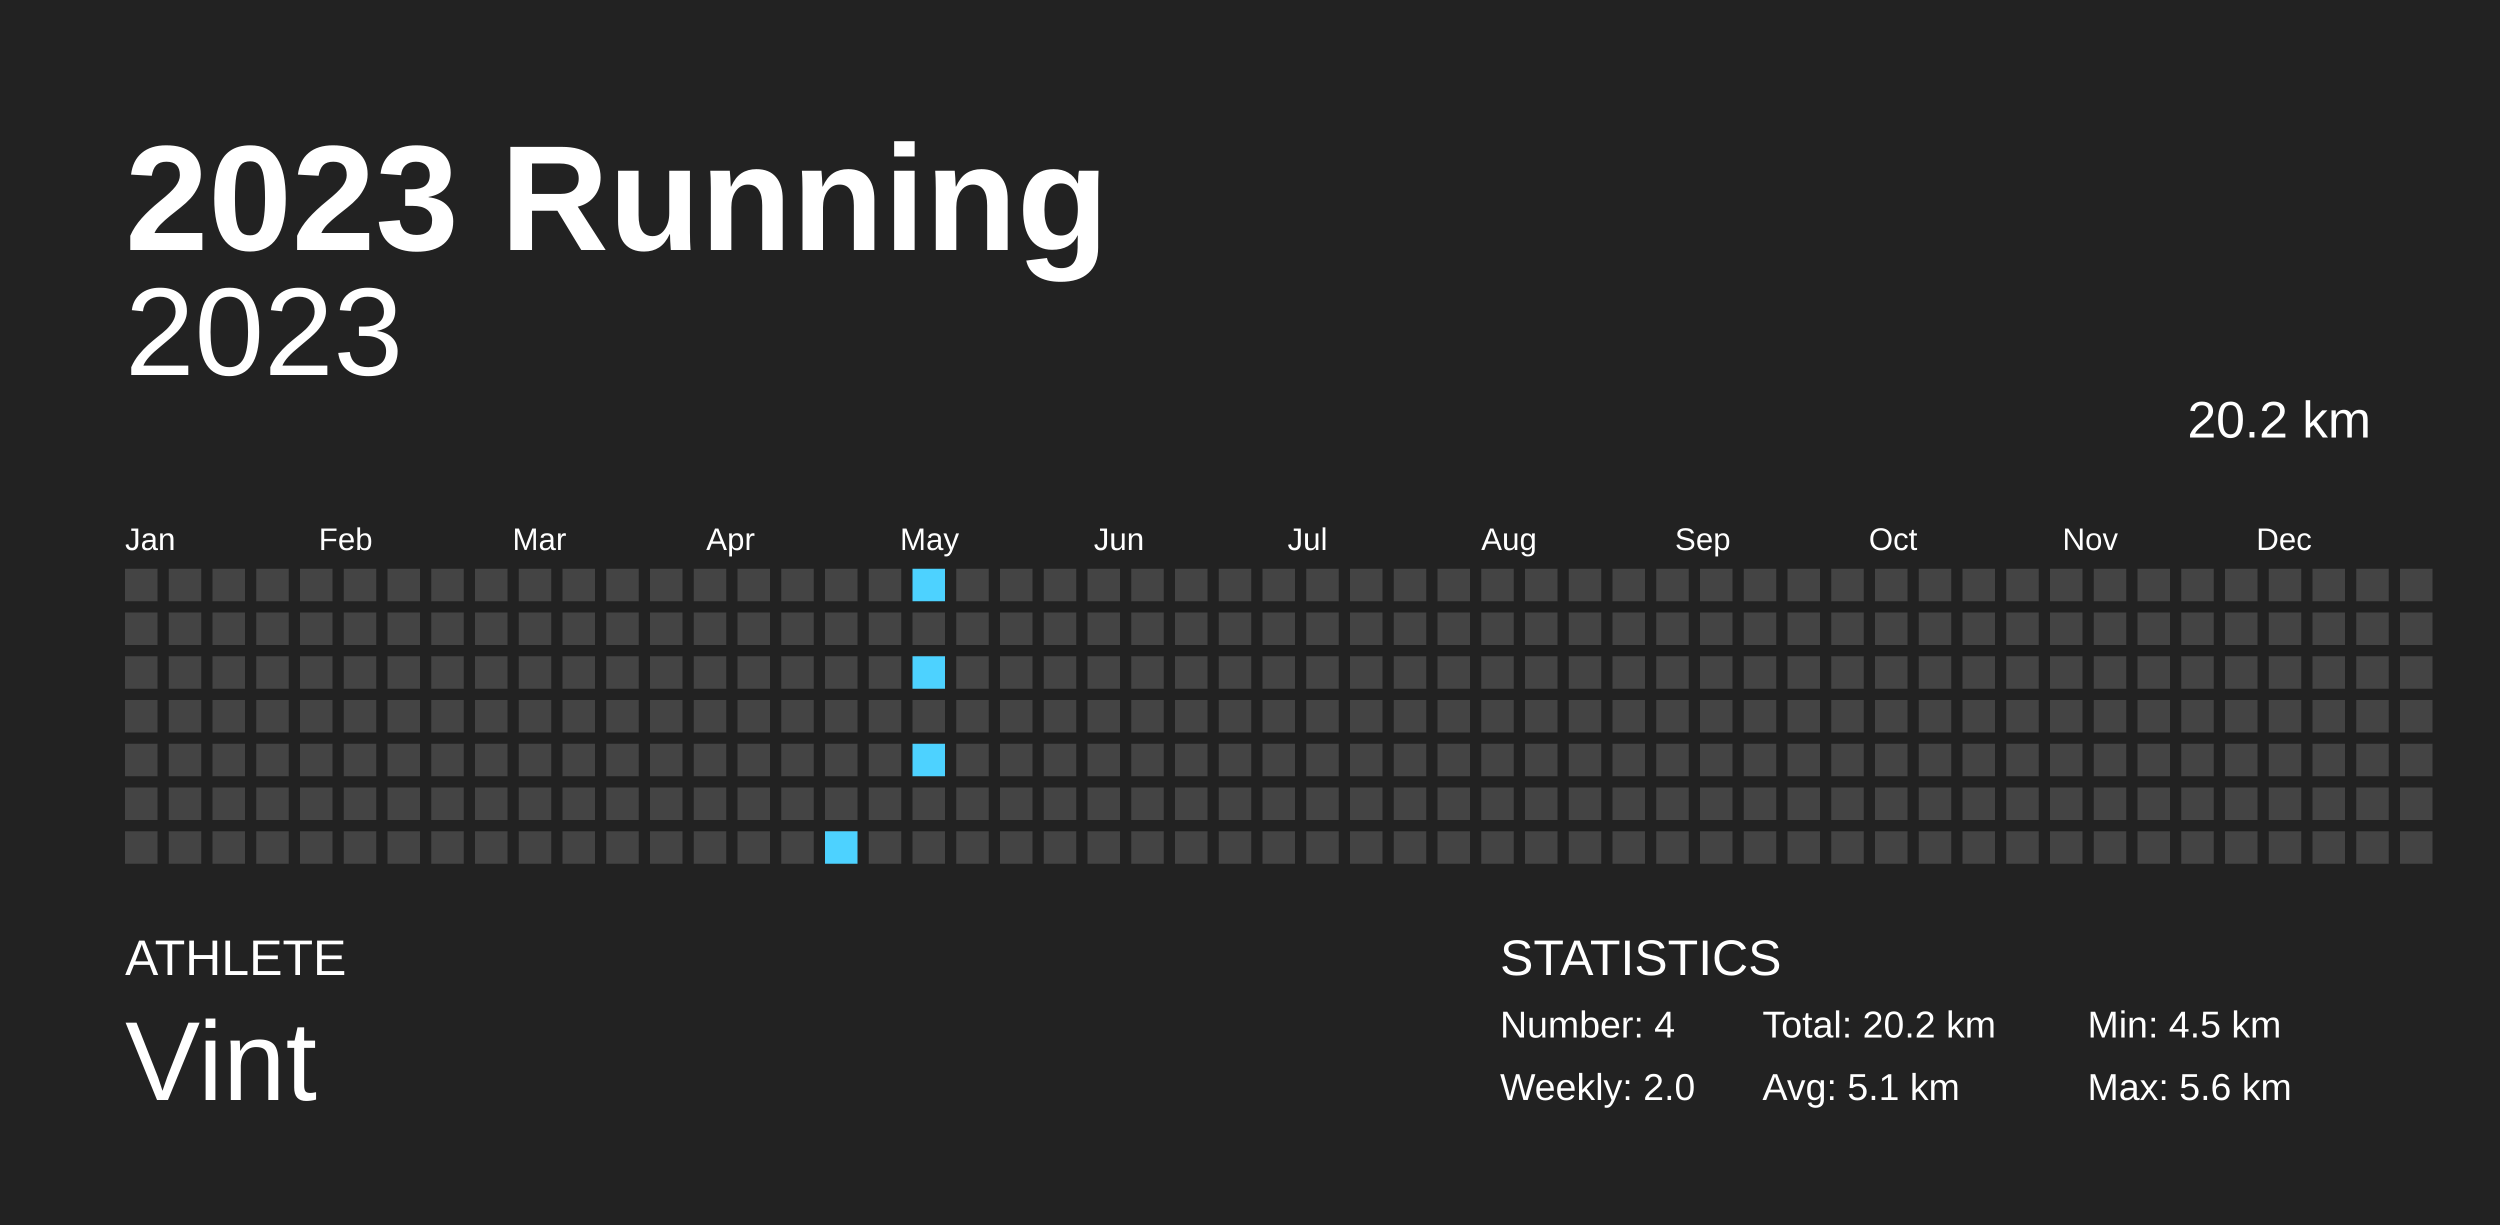
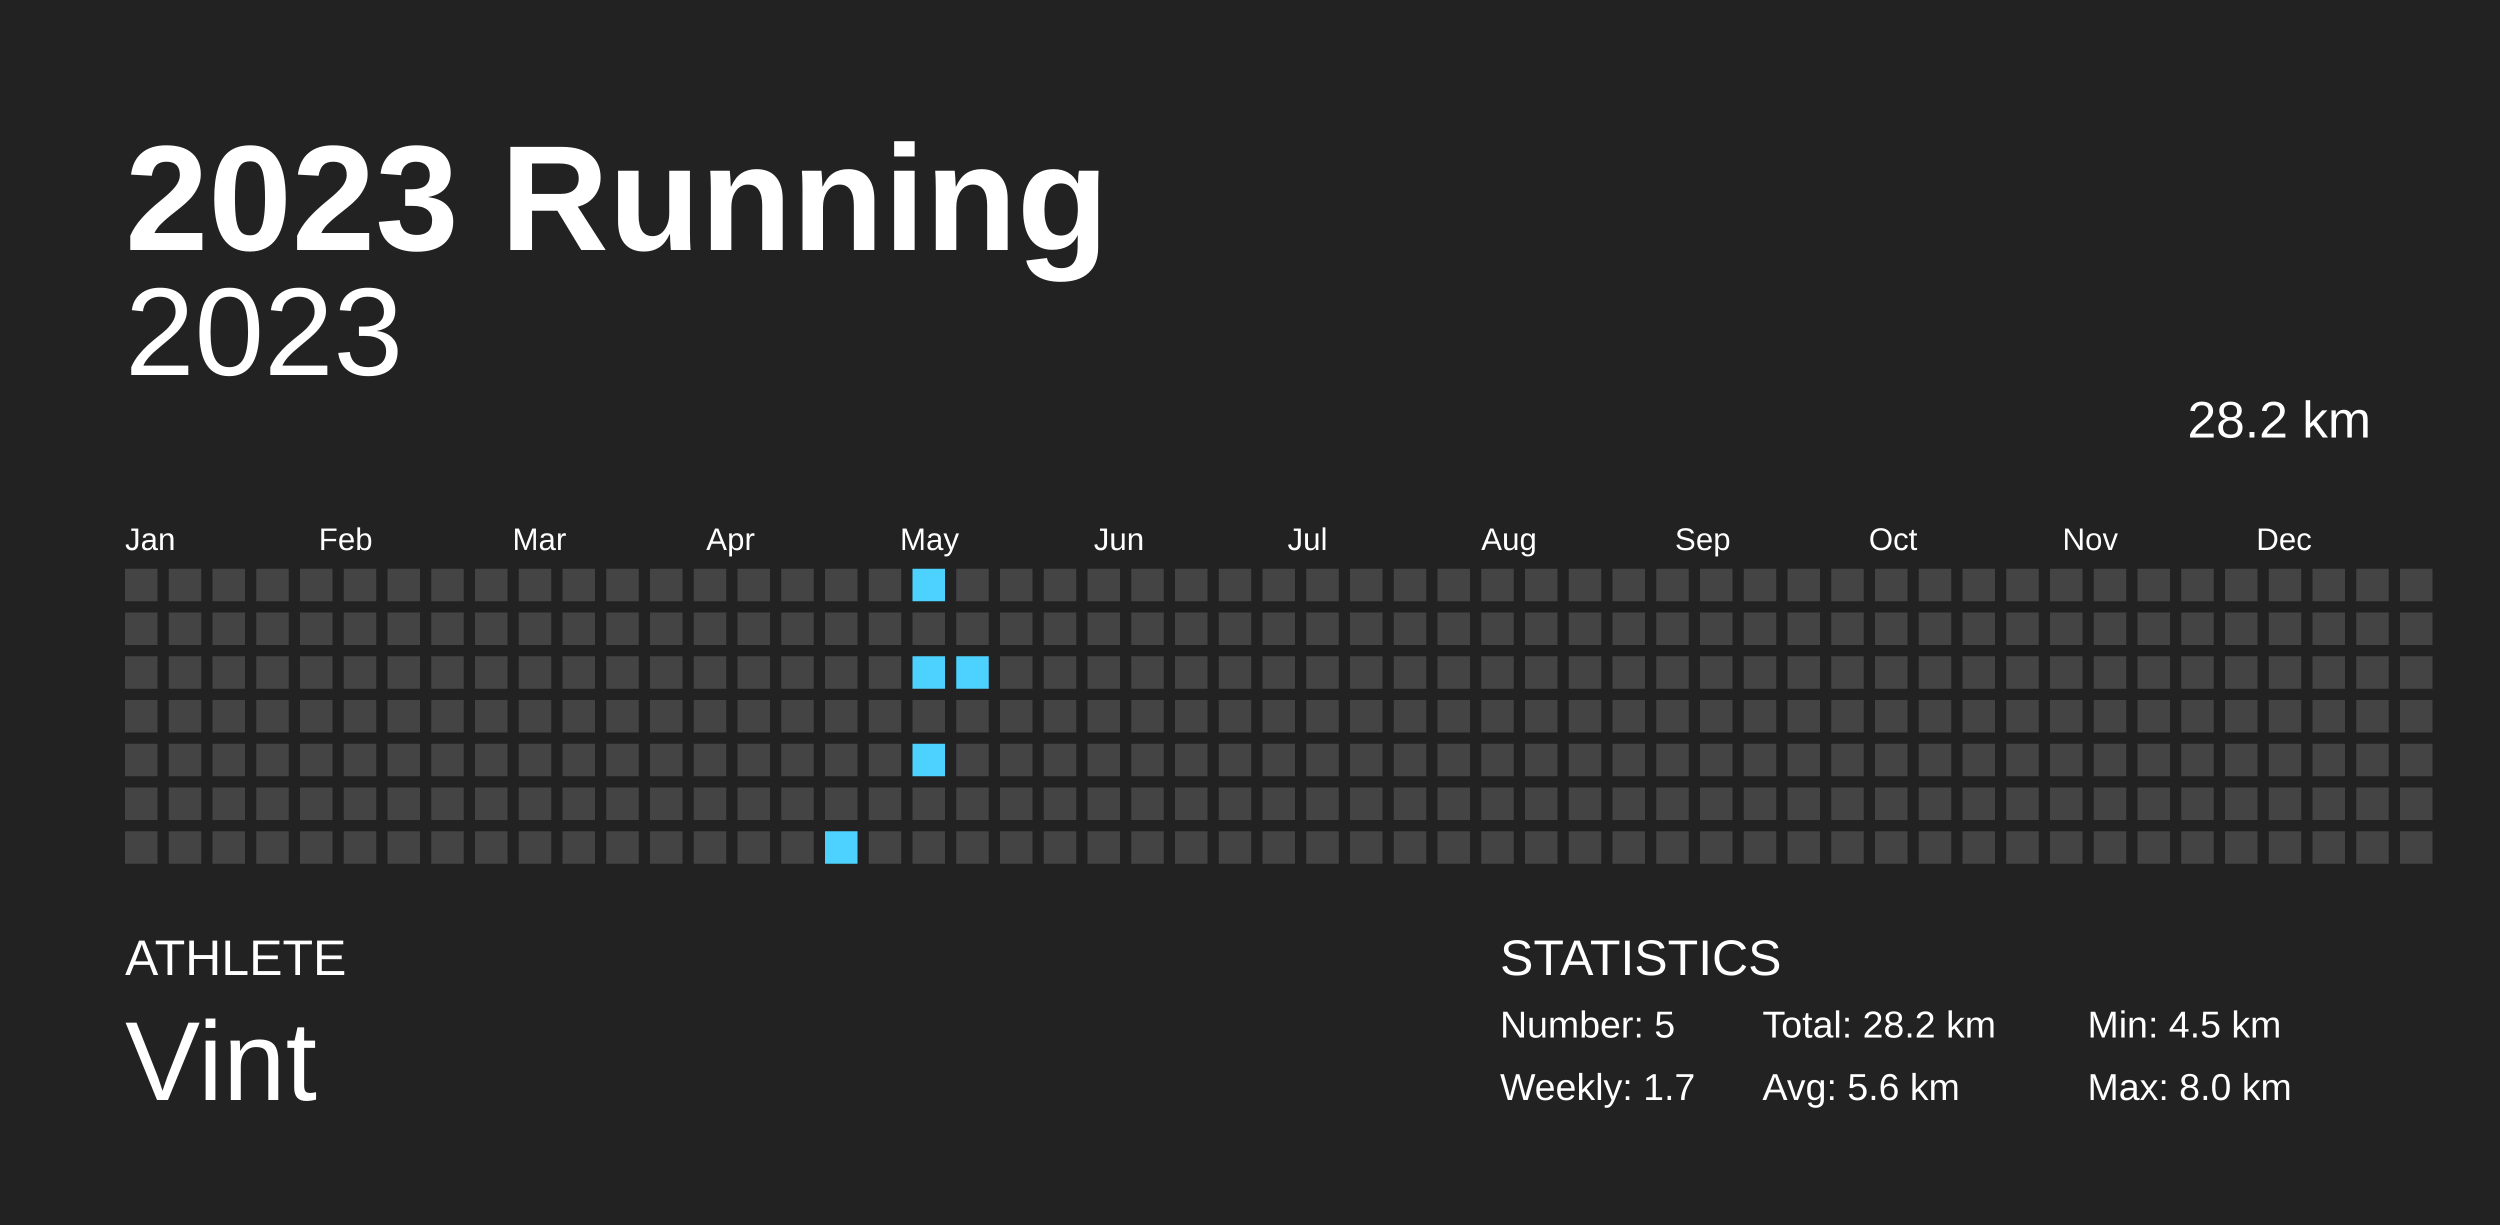
<svg xmlns="http://www.w3.org/2000/svg" baseProfile="full" height="98mm" version="1.1" viewBox="0,0,200,98" width="200mm">
  <defs />
  <rect fill="#222222" height="98" width="200" x="0" y="0" />
  <text fill="#FFFFFF" style="font-size:12px; font-family:Arial; font-weight:bold;" x="10" y="20">2023 Running</text>
  <text fill="#FFFFFF" style="font-size:4px; font-family:Arial" x="10" y="78">ATHLETE</text>
  <text fill="#FFFFFF" style="font-size:9px; font-family:Arial" x="10" y="88">Vint</text>
  <text fill="#FFFFFF" style="font-size:4px; font-family:Arial" x="120" y="78">STATISTICS</text>
-   <text fill="#FFFFFF" style="font-size:3px; font-family:Arial" x="120" y="83">Number: 4</text>
-   <text fill="#FFFFFF" style="font-size:3px; font-family:Arial" x="120" y="88">Weekly: 2.0</text>
-   <text fill="#FFFFFF" style="font-size:3px; font-family:Arial" x="141" y="83">Total: 20.2 km</text>
-   <text fill="#FFFFFF" style="font-size:3px; font-family:Arial" x="141" y="88">Avg: 5.1 km</text>
+   <text fill="#FFFFFF" style="font-size:3px; font-family:Arial" x="120" y="83">Number: 5</text>
+   <text fill="#FFFFFF" style="font-size:3px; font-family:Arial" x="120" y="88">Weekly: 1.7</text>
+   <text fill="#FFFFFF" style="font-size:3px; font-family:Arial" x="141" y="83">Total: 28.2 km</text>
+   <text fill="#FFFFFF" style="font-size:3px; font-family:Arial" x="141" y="88">Avg: 5.6 km</text>
  <text fill="#FFFFFF" style="font-size:3px; font-family:Arial" x="167" y="83">Min: 4.5 km</text>
-   <text fill="#FFFFFF" style="font-size:3px; font-family:Arial" x="167" y="88">Max: 5.6 km</text>
+   <text fill="#FFFFFF" style="font-size:3px; font-family:Arial" x="167" y="88">Max: 8.0 km</text>
  <text alignment-baseline="hanging" fill="#FFFFFF" style="font-size:10.0px; font-family:Arial;" x="10" y="30">2023</text>
-   <text alignment-baseline="hanging" fill="#FFFFFF" style="font-size:4.125px; font-family:Arial;" x="175" y="35">20.2 km</text>
+   <text alignment-baseline="hanging" fill="#FFFFFF" style="font-size:4.125px; font-family:Arial;" x="175" y="35">28.2 km</text>
  <text fill="#FFFFFF" style="font-size:2.5px; font-family:Arial" x="10.0" y="44">Jan</text>
  <text fill="#FFFFFF" style="font-size:2.5px; font-family:Arial" x="25.5" y="44">Feb</text>
  <text fill="#FFFFFF" style="font-size:2.5px; font-family:Arial" x="41.0" y="44">Mar</text>
  <text fill="#FFFFFF" style="font-size:2.5px; font-family:Arial" x="56.5" y="44">Apr</text>
  <text fill="#FFFFFF" style="font-size:2.5px; font-family:Arial" x="72.0" y="44">May</text>
  <text fill="#FFFFFF" style="font-size:2.5px; font-family:Arial" x="87.5" y="44">Jun</text>
  <text fill="#FFFFFF" style="font-size:2.5px; font-family:Arial" x="103.0" y="44">Jul</text>
  <text fill="#FFFFFF" style="font-size:2.5px; font-family:Arial" x="118.5" y="44">Aug</text>
  <text fill="#FFFFFF" style="font-size:2.5px; font-family:Arial" x="134.0" y="44">Sep</text>
  <text fill="#FFFFFF" style="font-size:2.5px; font-family:Arial" x="149.5" y="44">Oct</text>
  <text fill="#FFFFFF" style="font-size:2.5px; font-family:Arial" x="165.0" y="44">Nov</text>
  <text fill="#FFFFFF" style="font-size:2.5px; font-family:Arial" x="180.5" y="44">Dec</text>
  <rect fill="#444444" height="2.6" width="2.6" x="10.0" y="45.5" />
  <rect fill="#444444" height="2.6" width="2.6" x="10.0" y="49.0" />
  <rect fill="#444444" height="2.6" width="2.6" x="10.0" y="52.5" />
  <rect fill="#444444" height="2.6" width="2.6" x="10.0" y="56.0" />
  <rect fill="#444444" height="2.6" width="2.6" x="10.0" y="59.5" />
  <rect fill="#444444" height="2.6" width="2.6" x="10.0" y="63.0" />
  <rect fill="#444444" height="2.6" width="2.6" x="10.0" y="66.5" />
  <rect fill="#444444" height="2.6" width="2.6" x="13.5" y="45.5" />
  <rect fill="#444444" height="2.6" width="2.6" x="13.5" y="49.0" />
  <rect fill="#444444" height="2.6" width="2.6" x="13.5" y="52.5" />
  <rect fill="#444444" height="2.6" width="2.6" x="13.5" y="56.0" />
  <rect fill="#444444" height="2.6" width="2.6" x="13.5" y="59.5" />
  <rect fill="#444444" height="2.6" width="2.6" x="13.5" y="63.0" />
  <rect fill="#444444" height="2.6" width="2.6" x="13.5" y="66.5" />
  <rect fill="#444444" height="2.6" width="2.6" x="17.0" y="45.5" />
  <rect fill="#444444" height="2.6" width="2.6" x="17.0" y="49.0" />
  <rect fill="#444444" height="2.6" width="2.6" x="17.0" y="52.5" />
  <rect fill="#444444" height="2.6" width="2.6" x="17.0" y="56.0" />
  <rect fill="#444444" height="2.6" width="2.6" x="17.0" y="59.5" />
  <rect fill="#444444" height="2.6" width="2.6" x="17.0" y="63.0" />
  <rect fill="#444444" height="2.6" width="2.6" x="17.0" y="66.5" />
  <rect fill="#444444" height="2.6" width="2.6" x="20.5" y="45.5" />
  <rect fill="#444444" height="2.6" width="2.6" x="20.5" y="49.0" />
  <rect fill="#444444" height="2.6" width="2.6" x="20.5" y="52.5" />
  <rect fill="#444444" height="2.6" width="2.6" x="20.5" y="56.0" />
  <rect fill="#444444" height="2.6" width="2.6" x="20.5" y="59.5" />
  <rect fill="#444444" height="2.6" width="2.6" x="20.5" y="63.0" />
  <rect fill="#444444" height="2.6" width="2.6" x="20.5" y="66.5" />
  <rect fill="#444444" height="2.6" width="2.6" x="24.0" y="45.5" />
  <rect fill="#444444" height="2.6" width="2.6" x="24.0" y="49.0" />
  <rect fill="#444444" height="2.6" width="2.6" x="24.0" y="52.5" />
  <rect fill="#444444" height="2.6" width="2.6" x="24.0" y="56.0" />
  <rect fill="#444444" height="2.6" width="2.6" x="24.0" y="59.5" />
  <rect fill="#444444" height="2.6" width="2.6" x="24.0" y="63.0" />
  <rect fill="#444444" height="2.6" width="2.6" x="24.0" y="66.5" />
  <rect fill="#444444" height="2.6" width="2.6" x="27.5" y="45.5" />
  <rect fill="#444444" height="2.6" width="2.6" x="27.5" y="49.0" />
  <rect fill="#444444" height="2.6" width="2.6" x="27.5" y="52.5" />
  <rect fill="#444444" height="2.6" width="2.6" x="27.5" y="56.0" />
  <rect fill="#444444" height="2.6" width="2.6" x="27.5" y="59.5" />
  <rect fill="#444444" height="2.6" width="2.6" x="27.5" y="63.0" />
  <rect fill="#444444" height="2.6" width="2.6" x="27.5" y="66.5" />
  <rect fill="#444444" height="2.6" width="2.6" x="31.0" y="45.5" />
  <rect fill="#444444" height="2.6" width="2.6" x="31.0" y="49.0" />
  <rect fill="#444444" height="2.6" width="2.6" x="31.0" y="52.5" />
  <rect fill="#444444" height="2.6" width="2.6" x="31.0" y="56.0" />
  <rect fill="#444444" height="2.6" width="2.6" x="31.0" y="59.5" />
  <rect fill="#444444" height="2.6" width="2.6" x="31.0" y="63.0" />
  <rect fill="#444444" height="2.6" width="2.6" x="31.0" y="66.5" />
  <rect fill="#444444" height="2.6" width="2.6" x="34.5" y="45.5" />
  <rect fill="#444444" height="2.6" width="2.6" x="34.5" y="49.0" />
  <rect fill="#444444" height="2.6" width="2.6" x="34.5" y="52.5" />
  <rect fill="#444444" height="2.6" width="2.6" x="34.5" y="56.0" />
  <rect fill="#444444" height="2.6" width="2.6" x="34.5" y="59.5" />
  <rect fill="#444444" height="2.6" width="2.6" x="34.5" y="63.0" />
  <rect fill="#444444" height="2.6" width="2.6" x="34.5" y="66.5" />
  <rect fill="#444444" height="2.6" width="2.6" x="38.0" y="45.5" />
  <rect fill="#444444" height="2.6" width="2.6" x="38.0" y="49.0" />
  <rect fill="#444444" height="2.6" width="2.6" x="38.0" y="52.5" />
  <rect fill="#444444" height="2.6" width="2.6" x="38.0" y="56.0" />
  <rect fill="#444444" height="2.6" width="2.6" x="38.0" y="59.5" />
  <rect fill="#444444" height="2.6" width="2.6" x="38.0" y="63.0" />
  <rect fill="#444444" height="2.6" width="2.6" x="38.0" y="66.5" />
  <rect fill="#444444" height="2.6" width="2.6" x="41.5" y="45.5" />
  <rect fill="#444444" height="2.6" width="2.6" x="41.5" y="49.0" />
  <rect fill="#444444" height="2.6" width="2.6" x="41.5" y="52.5" />
  <rect fill="#444444" height="2.6" width="2.6" x="41.5" y="56.0" />
  <rect fill="#444444" height="2.6" width="2.6" x="41.5" y="59.5" />
  <rect fill="#444444" height="2.6" width="2.6" x="41.5" y="63.0" />
  <rect fill="#444444" height="2.6" width="2.6" x="41.5" y="66.5" />
  <rect fill="#444444" height="2.6" width="2.6" x="45.0" y="45.5" />
  <rect fill="#444444" height="2.6" width="2.6" x="45.0" y="49.0" />
  <rect fill="#444444" height="2.6" width="2.6" x="45.0" y="52.5" />
  <rect fill="#444444" height="2.6" width="2.6" x="45.0" y="56.0" />
  <rect fill="#444444" height="2.6" width="2.6" x="45.0" y="59.5" />
  <rect fill="#444444" height="2.6" width="2.6" x="45.0" y="63.0" />
  <rect fill="#444444" height="2.6" width="2.6" x="45.0" y="66.5" />
  <rect fill="#444444" height="2.6" width="2.6" x="48.5" y="45.5" />
  <rect fill="#444444" height="2.6" width="2.6" x="48.5" y="49.0" />
  <rect fill="#444444" height="2.6" width="2.6" x="48.5" y="52.5" />
  <rect fill="#444444" height="2.6" width="2.6" x="48.5" y="56.0" />
  <rect fill="#444444" height="2.6" width="2.6" x="48.5" y="59.5" />
  <rect fill="#444444" height="2.6" width="2.6" x="48.5" y="63.0" />
  <rect fill="#444444" height="2.6" width="2.6" x="48.5" y="66.5" />
  <rect fill="#444444" height="2.6" width="2.6" x="52.0" y="45.5" />
  <rect fill="#444444" height="2.6" width="2.6" x="52.0" y="49.0" />
  <rect fill="#444444" height="2.6" width="2.6" x="52.0" y="52.5" />
  <rect fill="#444444" height="2.6" width="2.6" x="52.0" y="56.0" />
  <rect fill="#444444" height="2.6" width="2.6" x="52.0" y="59.5" />
  <rect fill="#444444" height="2.6" width="2.6" x="52.0" y="63.0" />
  <rect fill="#444444" height="2.6" width="2.6" x="52.0" y="66.5" />
  <rect fill="#444444" height="2.6" width="2.6" x="55.5" y="45.5" />
  <rect fill="#444444" height="2.6" width="2.6" x="55.5" y="49.0" />
  <rect fill="#444444" height="2.6" width="2.6" x="55.5" y="52.5" />
  <rect fill="#444444" height="2.6" width="2.6" x="55.5" y="56.0" />
  <rect fill="#444444" height="2.6" width="2.6" x="55.5" y="59.5" />
  <rect fill="#444444" height="2.6" width="2.6" x="55.5" y="63.0" />
  <rect fill="#444444" height="2.6" width="2.6" x="55.5" y="66.5" />
  <rect fill="#444444" height="2.6" width="2.6" x="59.0" y="45.5" />
  <rect fill="#444444" height="2.6" width="2.6" x="59.0" y="49.0" />
  <rect fill="#444444" height="2.6" width="2.6" x="59.0" y="52.5" />
  <rect fill="#444444" height="2.6" width="2.6" x="59.0" y="56.0" />
  <rect fill="#444444" height="2.6" width="2.6" x="59.0" y="59.5" />
  <rect fill="#444444" height="2.6" width="2.6" x="59.0" y="63.0" />
  <rect fill="#444444" height="2.6" width="2.6" x="59.0" y="66.5" />
  <rect fill="#444444" height="2.6" width="2.6" x="62.5" y="45.5" />
  <rect fill="#444444" height="2.6" width="2.6" x="62.5" y="49.0" />
  <rect fill="#444444" height="2.6" width="2.6" x="62.5" y="52.5" />
  <rect fill="#444444" height="2.6" width="2.6" x="62.5" y="56.0" />
  <rect fill="#444444" height="2.6" width="2.6" x="62.5" y="59.5" />
  <rect fill="#444444" height="2.6" width="2.6" x="62.5" y="63.0" />
  <rect fill="#444444" height="2.6" width="2.6" x="62.5" y="66.5" />
  <rect fill="#444444" height="2.6" width="2.6" x="66.0" y="45.5" />
  <rect fill="#444444" height="2.6" width="2.6" x="66.0" y="49.0" />
  <rect fill="#444444" height="2.6" width="2.6" x="66.0" y="52.5" />
  <rect fill="#444444" height="2.6" width="2.6" x="66.0" y="56.0" />
  <rect fill="#444444" height="2.6" width="2.6" x="66.0" y="59.5" />
  <rect fill="#444444" height="2.6" width="2.6" x="66.0" y="63.0" />
  <rect fill="#4dd2ff" height="2.6" width="2.6" x="66.0" y="66.5" />
  <rect fill="#444444" height="2.6" width="2.6" x="69.5" y="45.5" />
  <rect fill="#444444" height="2.6" width="2.6" x="69.5" y="49.0" />
  <rect fill="#444444" height="2.6" width="2.6" x="69.5" y="52.5" />
  <rect fill="#444444" height="2.6" width="2.6" x="69.5" y="56.0" />
  <rect fill="#444444" height="2.6" width="2.6" x="69.5" y="59.5" />
  <rect fill="#444444" height="2.6" width="2.6" x="69.5" y="63.0" />
  <rect fill="#444444" height="2.6" width="2.6" x="69.5" y="66.5" />
  <rect fill="#4dd2ff" height="2.6" width="2.6" x="73.0" y="45.5" />
  <rect fill="#444444" height="2.6" width="2.6" x="73.0" y="49.0" />
  <rect fill="#4dd2ff" height="2.6" width="2.6" x="73.0" y="52.5" />
  <rect fill="#444444" height="2.6" width="2.6" x="73.0" y="56.0" />
  <rect fill="#4dd2ff" height="2.6" width="2.6" x="73.0" y="59.5" />
  <rect fill="#444444" height="2.6" width="2.6" x="73.0" y="63.0" />
  <rect fill="#444444" height="2.6" width="2.6" x="73.0" y="66.5" />
  <rect fill="#444444" height="2.6" width="2.6" x="76.5" y="45.5" />
  <rect fill="#444444" height="2.6" width="2.6" x="76.5" y="49.0" />
-   <rect fill="#444444" height="2.6" width="2.6" x="76.5" y="52.5" />
+   <rect fill="#4dd2ff" height="2.6" width="2.6" x="76.5" y="52.5" />
  <rect fill="#444444" height="2.6" width="2.6" x="76.5" y="56.0" />
  <rect fill="#444444" height="2.6" width="2.6" x="76.5" y="59.5" />
  <rect fill="#444444" height="2.6" width="2.6" x="76.5" y="63.0" />
  <rect fill="#444444" height="2.6" width="2.6" x="76.5" y="66.5" />
  <rect fill="#444444" height="2.6" width="2.6" x="80.0" y="45.5" />
  <rect fill="#444444" height="2.6" width="2.6" x="80.0" y="49.0" />
  <rect fill="#444444" height="2.6" width="2.6" x="80.0" y="52.5" />
  <rect fill="#444444" height="2.6" width="2.6" x="80.0" y="56.0" />
  <rect fill="#444444" height="2.6" width="2.6" x="80.0" y="59.5" />
  <rect fill="#444444" height="2.6" width="2.6" x="80.0" y="63.0" />
  <rect fill="#444444" height="2.6" width="2.6" x="80.0" y="66.5" />
  <rect fill="#444444" height="2.6" width="2.6" x="83.5" y="45.5" />
  <rect fill="#444444" height="2.6" width="2.6" x="83.5" y="49.0" />
  <rect fill="#444444" height="2.6" width="2.6" x="83.5" y="52.5" />
  <rect fill="#444444" height="2.6" width="2.6" x="83.5" y="56.0" />
  <rect fill="#444444" height="2.6" width="2.6" x="83.5" y="59.5" />
  <rect fill="#444444" height="2.6" width="2.6" x="83.5" y="63.0" />
  <rect fill="#444444" height="2.6" width="2.6" x="83.5" y="66.5" />
  <rect fill="#444444" height="2.6" width="2.6" x="87.0" y="45.5" />
  <rect fill="#444444" height="2.6" width="2.6" x="87.0" y="49.0" />
  <rect fill="#444444" height="2.6" width="2.6" x="87.0" y="52.5" />
  <rect fill="#444444" height="2.6" width="2.6" x="87.0" y="56.0" />
  <rect fill="#444444" height="2.6" width="2.6" x="87.0" y="59.5" />
  <rect fill="#444444" height="2.6" width="2.6" x="87.0" y="63.0" />
  <rect fill="#444444" height="2.6" width="2.6" x="87.0" y="66.5" />
  <rect fill="#444444" height="2.6" width="2.6" x="90.5" y="45.5" />
  <rect fill="#444444" height="2.6" width="2.6" x="90.5" y="49.0" />
  <rect fill="#444444" height="2.6" width="2.6" x="90.5" y="52.5" />
  <rect fill="#444444" height="2.6" width="2.6" x="90.5" y="56.0" />
  <rect fill="#444444" height="2.6" width="2.6" x="90.5" y="59.5" />
  <rect fill="#444444" height="2.6" width="2.6" x="90.5" y="63.0" />
  <rect fill="#444444" height="2.6" width="2.6" x="90.5" y="66.5" />
  <rect fill="#444444" height="2.6" width="2.6" x="94.0" y="45.5" />
  <rect fill="#444444" height="2.6" width="2.6" x="94.0" y="49.0" />
  <rect fill="#444444" height="2.6" width="2.6" x="94.0" y="52.5" />
  <rect fill="#444444" height="2.6" width="2.6" x="94.0" y="56.0" />
  <rect fill="#444444" height="2.6" width="2.6" x="94.0" y="59.5" />
  <rect fill="#444444" height="2.6" width="2.6" x="94.0" y="63.0" />
  <rect fill="#444444" height="2.6" width="2.6" x="94.0" y="66.5" />
  <rect fill="#444444" height="2.6" width="2.6" x="97.5" y="45.5" />
  <rect fill="#444444" height="2.6" width="2.6" x="97.5" y="49.0" />
  <rect fill="#444444" height="2.6" width="2.6" x="97.5" y="52.5" />
  <rect fill="#444444" height="2.6" width="2.6" x="97.5" y="56.0" />
  <rect fill="#444444" height="2.6" width="2.6" x="97.5" y="59.5" />
  <rect fill="#444444" height="2.6" width="2.6" x="97.5" y="63.0" />
  <rect fill="#444444" height="2.6" width="2.6" x="97.5" y="66.5" />
  <rect fill="#444444" height="2.6" width="2.6" x="101.0" y="45.5" />
  <rect fill="#444444" height="2.6" width="2.6" x="101.0" y="49.0" />
  <rect fill="#444444" height="2.6" width="2.6" x="101.0" y="52.5" />
  <rect fill="#444444" height="2.6" width="2.6" x="101.0" y="56.0" />
  <rect fill="#444444" height="2.6" width="2.6" x="101.0" y="59.5" />
  <rect fill="#444444" height="2.6" width="2.6" x="101.0" y="63.0" />
  <rect fill="#444444" height="2.6" width="2.6" x="101.0" y="66.5" />
  <rect fill="#444444" height="2.6" width="2.6" x="104.5" y="45.5" />
  <rect fill="#444444" height="2.6" width="2.6" x="104.5" y="49.0" />
  <rect fill="#444444" height="2.6" width="2.6" x="104.5" y="52.5" />
  <rect fill="#444444" height="2.6" width="2.6" x="104.5" y="56.0" />
  <rect fill="#444444" height="2.6" width="2.6" x="104.5" y="59.5" />
  <rect fill="#444444" height="2.6" width="2.6" x="104.5" y="63.0" />
  <rect fill="#444444" height="2.6" width="2.6" x="104.5" y="66.5" />
  <rect fill="#444444" height="2.6" width="2.6" x="108.0" y="45.5" />
  <rect fill="#444444" height="2.6" width="2.6" x="108.0" y="49.0" />
  <rect fill="#444444" height="2.6" width="2.6" x="108.0" y="52.5" />
  <rect fill="#444444" height="2.6" width="2.6" x="108.0" y="56.0" />
  <rect fill="#444444" height="2.6" width="2.6" x="108.0" y="59.5" />
  <rect fill="#444444" height="2.6" width="2.6" x="108.0" y="63.0" />
  <rect fill="#444444" height="2.6" width="2.6" x="108.0" y="66.5" />
  <rect fill="#444444" height="2.6" width="2.6" x="111.5" y="45.5" />
  <rect fill="#444444" height="2.6" width="2.6" x="111.5" y="49.0" />
  <rect fill="#444444" height="2.6" width="2.6" x="111.5" y="52.5" />
  <rect fill="#444444" height="2.6" width="2.6" x="111.5" y="56.0" />
  <rect fill="#444444" height="2.6" width="2.6" x="111.5" y="59.5" />
  <rect fill="#444444" height="2.6" width="2.6" x="111.5" y="63.0" />
  <rect fill="#444444" height="2.6" width="2.6" x="111.5" y="66.5" />
  <rect fill="#444444" height="2.6" width="2.6" x="115.0" y="45.5" />
  <rect fill="#444444" height="2.6" width="2.6" x="115.0" y="49.0" />
  <rect fill="#444444" height="2.6" width="2.6" x="115.0" y="52.5" />
  <rect fill="#444444" height="2.6" width="2.6" x="115.0" y="56.0" />
  <rect fill="#444444" height="2.6" width="2.6" x="115.0" y="59.5" />
  <rect fill="#444444" height="2.6" width="2.6" x="115.0" y="63.0" />
  <rect fill="#444444" height="2.6" width="2.6" x="115.0" y="66.5" />
  <rect fill="#444444" height="2.6" width="2.6" x="118.5" y="45.5" />
  <rect fill="#444444" height="2.6" width="2.6" x="118.5" y="49.0" />
  <rect fill="#444444" height="2.6" width="2.6" x="118.5" y="52.5" />
  <rect fill="#444444" height="2.6" width="2.6" x="118.5" y="56.0" />
  <rect fill="#444444" height="2.6" width="2.6" x="118.5" y="59.5" />
  <rect fill="#444444" height="2.6" width="2.6" x="118.5" y="63.0" />
  <rect fill="#444444" height="2.6" width="2.6" x="118.5" y="66.5" />
  <rect fill="#444444" height="2.6" width="2.6" x="122.0" y="45.5" />
  <rect fill="#444444" height="2.6" width="2.6" x="122.0" y="49.0" />
  <rect fill="#444444" height="2.6" width="2.6" x="122.0" y="52.5" />
  <rect fill="#444444" height="2.6" width="2.6" x="122.0" y="56.0" />
  <rect fill="#444444" height="2.6" width="2.6" x="122.0" y="59.5" />
  <rect fill="#444444" height="2.6" width="2.6" x="122.0" y="63.0" />
  <rect fill="#444444" height="2.6" width="2.6" x="122.0" y="66.5" />
  <rect fill="#444444" height="2.6" width="2.6" x="125.5" y="45.5" />
  <rect fill="#444444" height="2.6" width="2.6" x="125.5" y="49.0" />
  <rect fill="#444444" height="2.6" width="2.6" x="125.5" y="52.5" />
  <rect fill="#444444" height="2.6" width="2.6" x="125.5" y="56.0" />
  <rect fill="#444444" height="2.6" width="2.6" x="125.5" y="59.5" />
  <rect fill="#444444" height="2.6" width="2.6" x="125.5" y="63.0" />
  <rect fill="#444444" height="2.6" width="2.6" x="125.5" y="66.5" />
  <rect fill="#444444" height="2.6" width="2.6" x="129.0" y="45.5" />
  <rect fill="#444444" height="2.6" width="2.6" x="129.0" y="49.0" />
  <rect fill="#444444" height="2.6" width="2.6" x="129.0" y="52.5" />
  <rect fill="#444444" height="2.6" width="2.6" x="129.0" y="56.0" />
  <rect fill="#444444" height="2.6" width="2.6" x="129.0" y="59.5" />
  <rect fill="#444444" height="2.6" width="2.6" x="129.0" y="63.0" />
  <rect fill="#444444" height="2.6" width="2.6" x="129.0" y="66.5" />
  <rect fill="#444444" height="2.6" width="2.6" x="132.5" y="45.5" />
  <rect fill="#444444" height="2.6" width="2.6" x="132.5" y="49.0" />
  <rect fill="#444444" height="2.6" width="2.6" x="132.5" y="52.5" />
  <rect fill="#444444" height="2.6" width="2.6" x="132.5" y="56.0" />
  <rect fill="#444444" height="2.6" width="2.6" x="132.5" y="59.5" />
  <rect fill="#444444" height="2.6" width="2.6" x="132.5" y="63.0" />
  <rect fill="#444444" height="2.6" width="2.6" x="132.5" y="66.5" />
  <rect fill="#444444" height="2.6" width="2.6" x="136.0" y="45.5" />
  <rect fill="#444444" height="2.6" width="2.6" x="136.0" y="49.0" />
  <rect fill="#444444" height="2.6" width="2.6" x="136.0" y="52.5" />
  <rect fill="#444444" height="2.6" width="2.6" x="136.0" y="56.0" />
  <rect fill="#444444" height="2.6" width="2.6" x="136.0" y="59.5" />
  <rect fill="#444444" height="2.6" width="2.6" x="136.0" y="63.0" />
  <rect fill="#444444" height="2.6" width="2.6" x="136.0" y="66.5" />
  <rect fill="#444444" height="2.6" width="2.6" x="139.5" y="45.5" />
  <rect fill="#444444" height="2.6" width="2.6" x="139.5" y="49.0" />
  <rect fill="#444444" height="2.6" width="2.6" x="139.5" y="52.5" />
  <rect fill="#444444" height="2.6" width="2.6" x="139.5" y="56.0" />
  <rect fill="#444444" height="2.6" width="2.6" x="139.5" y="59.5" />
  <rect fill="#444444" height="2.6" width="2.6" x="139.5" y="63.0" />
  <rect fill="#444444" height="2.6" width="2.6" x="139.5" y="66.5" />
  <rect fill="#444444" height="2.6" width="2.6" x="143.0" y="45.5" />
  <rect fill="#444444" height="2.6" width="2.6" x="143.0" y="49.0" />
  <rect fill="#444444" height="2.6" width="2.6" x="143.0" y="52.5" />
  <rect fill="#444444" height="2.6" width="2.6" x="143.0" y="56.0" />
  <rect fill="#444444" height="2.6" width="2.6" x="143.0" y="59.5" />
  <rect fill="#444444" height="2.6" width="2.6" x="143.0" y="63.0" />
  <rect fill="#444444" height="2.6" width="2.6" x="143.0" y="66.5" />
  <rect fill="#444444" height="2.6" width="2.6" x="146.5" y="45.5" />
  <rect fill="#444444" height="2.6" width="2.6" x="146.5" y="49.0" />
  <rect fill="#444444" height="2.6" width="2.6" x="146.5" y="52.5" />
  <rect fill="#444444" height="2.6" width="2.6" x="146.5" y="56.0" />
  <rect fill="#444444" height="2.6" width="2.6" x="146.5" y="59.5" />
  <rect fill="#444444" height="2.6" width="2.6" x="146.5" y="63.0" />
  <rect fill="#444444" height="2.6" width="2.6" x="146.5" y="66.5" />
  <rect fill="#444444" height="2.6" width="2.6" x="150.0" y="45.5" />
  <rect fill="#444444" height="2.6" width="2.6" x="150.0" y="49.0" />
  <rect fill="#444444" height="2.6" width="2.6" x="150.0" y="52.5" />
  <rect fill="#444444" height="2.6" width="2.6" x="150.0" y="56.0" />
  <rect fill="#444444" height="2.6" width="2.6" x="150.0" y="59.5" />
  <rect fill="#444444" height="2.6" width="2.6" x="150.0" y="63.0" />
  <rect fill="#444444" height="2.6" width="2.6" x="150.0" y="66.5" />
  <rect fill="#444444" height="2.6" width="2.6" x="153.5" y="45.5" />
  <rect fill="#444444" height="2.6" width="2.6" x="153.5" y="49.0" />
  <rect fill="#444444" height="2.6" width="2.6" x="153.5" y="52.5" />
  <rect fill="#444444" height="2.6" width="2.6" x="153.5" y="56.0" />
  <rect fill="#444444" height="2.6" width="2.6" x="153.5" y="59.5" />
  <rect fill="#444444" height="2.6" width="2.6" x="153.5" y="63.0" />
  <rect fill="#444444" height="2.6" width="2.6" x="153.5" y="66.5" />
  <rect fill="#444444" height="2.6" width="2.6" x="157.0" y="45.5" />
  <rect fill="#444444" height="2.6" width="2.6" x="157.0" y="49.0" />
  <rect fill="#444444" height="2.6" width="2.6" x="157.0" y="52.5" />
  <rect fill="#444444" height="2.6" width="2.6" x="157.0" y="56.0" />
  <rect fill="#444444" height="2.6" width="2.6" x="157.0" y="59.5" />
  <rect fill="#444444" height="2.6" width="2.6" x="157.0" y="63.0" />
  <rect fill="#444444" height="2.6" width="2.6" x="157.0" y="66.5" />
  <rect fill="#444444" height="2.6" width="2.6" x="160.5" y="45.5" />
  <rect fill="#444444" height="2.6" width="2.6" x="160.5" y="49.0" />
  <rect fill="#444444" height="2.6" width="2.6" x="160.5" y="52.5" />
  <rect fill="#444444" height="2.6" width="2.6" x="160.5" y="56.0" />
  <rect fill="#444444" height="2.6" width="2.6" x="160.5" y="59.5" />
  <rect fill="#444444" height="2.6" width="2.6" x="160.5" y="63.0" />
  <rect fill="#444444" height="2.6" width="2.6" x="160.5" y="66.5" />
  <rect fill="#444444" height="2.6" width="2.6" x="164.0" y="45.5" />
  <rect fill="#444444" height="2.6" width="2.6" x="164.0" y="49.0" />
  <rect fill="#444444" height="2.6" width="2.6" x="164.0" y="52.5" />
  <rect fill="#444444" height="2.6" width="2.6" x="164.0" y="56.0" />
  <rect fill="#444444" height="2.6" width="2.6" x="164.0" y="59.5" />
  <rect fill="#444444" height="2.6" width="2.6" x="164.0" y="63.0" />
  <rect fill="#444444" height="2.6" width="2.6" x="164.0" y="66.5" />
  <rect fill="#444444" height="2.6" width="2.6" x="167.5" y="45.5" />
  <rect fill="#444444" height="2.6" width="2.6" x="167.5" y="49.0" />
  <rect fill="#444444" height="2.6" width="2.6" x="167.5" y="52.5" />
  <rect fill="#444444" height="2.6" width="2.6" x="167.5" y="56.0" />
  <rect fill="#444444" height="2.6" width="2.6" x="167.5" y="59.5" />
  <rect fill="#444444" height="2.6" width="2.6" x="167.5" y="63.0" />
  <rect fill="#444444" height="2.6" width="2.6" x="167.5" y="66.5" />
  <rect fill="#444444" height="2.6" width="2.6" x="171.0" y="45.5" />
  <rect fill="#444444" height="2.6" width="2.6" x="171.0" y="49.0" />
  <rect fill="#444444" height="2.6" width="2.6" x="171.0" y="52.5" />
  <rect fill="#444444" height="2.6" width="2.6" x="171.0" y="56.0" />
  <rect fill="#444444" height="2.6" width="2.6" x="171.0" y="59.5" />
  <rect fill="#444444" height="2.6" width="2.6" x="171.0" y="63.0" />
  <rect fill="#444444" height="2.6" width="2.6" x="171.0" y="66.5" />
  <rect fill="#444444" height="2.6" width="2.6" x="174.5" y="45.5" />
  <rect fill="#444444" height="2.6" width="2.6" x="174.5" y="49.0" />
  <rect fill="#444444" height="2.6" width="2.6" x="174.5" y="52.5" />
  <rect fill="#444444" height="2.6" width="2.6" x="174.5" y="56.0" />
  <rect fill="#444444" height="2.6" width="2.6" x="174.5" y="59.5" />
  <rect fill="#444444" height="2.6" width="2.6" x="174.5" y="63.0" />
  <rect fill="#444444" height="2.6" width="2.6" x="174.5" y="66.5" />
  <rect fill="#444444" height="2.6" width="2.6" x="178.0" y="45.5" />
  <rect fill="#444444" height="2.6" width="2.6" x="178.0" y="49.0" />
  <rect fill="#444444" height="2.6" width="2.6" x="178.0" y="52.5" />
  <rect fill="#444444" height="2.6" width="2.6" x="178.0" y="56.0" />
  <rect fill="#444444" height="2.6" width="2.6" x="178.0" y="59.5" />
  <rect fill="#444444" height="2.6" width="2.6" x="178.0" y="63.0" />
  <rect fill="#444444" height="2.6" width="2.6" x="178.0" y="66.5" />
  <rect fill="#444444" height="2.6" width="2.6" x="181.5" y="45.5" />
  <rect fill="#444444" height="2.6" width="2.6" x="181.5" y="49.0" />
  <rect fill="#444444" height="2.6" width="2.6" x="181.5" y="52.5" />
  <rect fill="#444444" height="2.6" width="2.6" x="181.5" y="56.0" />
  <rect fill="#444444" height="2.6" width="2.6" x="181.5" y="59.5" />
  <rect fill="#444444" height="2.6" width="2.6" x="181.5" y="63.0" />
  <rect fill="#444444" height="2.6" width="2.6" x="181.5" y="66.5" />
  <rect fill="#444444" height="2.6" width="2.6" x="185.0" y="45.5" />
  <rect fill="#444444" height="2.6" width="2.6" x="185.0" y="49.0" />
  <rect fill="#444444" height="2.6" width="2.6" x="185.0" y="52.5" />
  <rect fill="#444444" height="2.6" width="2.6" x="185.0" y="56.0" />
  <rect fill="#444444" height="2.6" width="2.6" x="185.0" y="59.5" />
  <rect fill="#444444" height="2.6" width="2.6" x="185.0" y="63.0" />
  <rect fill="#444444" height="2.6" width="2.6" x="185.0" y="66.5" />
  <rect fill="#444444" height="2.6" width="2.6" x="188.5" y="45.5" />
  <rect fill="#444444" height="2.6" width="2.6" x="188.5" y="49.0" />
  <rect fill="#444444" height="2.6" width="2.6" x="188.5" y="52.5" />
  <rect fill="#444444" height="2.6" width="2.6" x="188.5" y="56.0" />
  <rect fill="#444444" height="2.6" width="2.6" x="188.5" y="59.5" />
  <rect fill="#444444" height="2.6" width="2.6" x="188.5" y="63.0" />
  <rect fill="#444444" height="2.6" width="2.6" x="188.5" y="66.5" />
  <rect fill="#444444" height="2.6" width="2.6" x="192.0" y="45.5" />
  <rect fill="#444444" height="2.6" width="2.6" x="192.0" y="49.0" />
  <rect fill="#444444" height="2.6" width="2.6" x="192.0" y="52.5" />
  <rect fill="#444444" height="2.6" width="2.6" x="192.0" y="56.0" />
  <rect fill="#444444" height="2.6" width="2.6" x="192.0" y="59.5" />
  <rect fill="#444444" height="2.6" width="2.6" x="192.0" y="63.0" />
  <rect fill="#444444" height="2.6" width="2.6" x="192.0" y="66.5" />
</svg>
